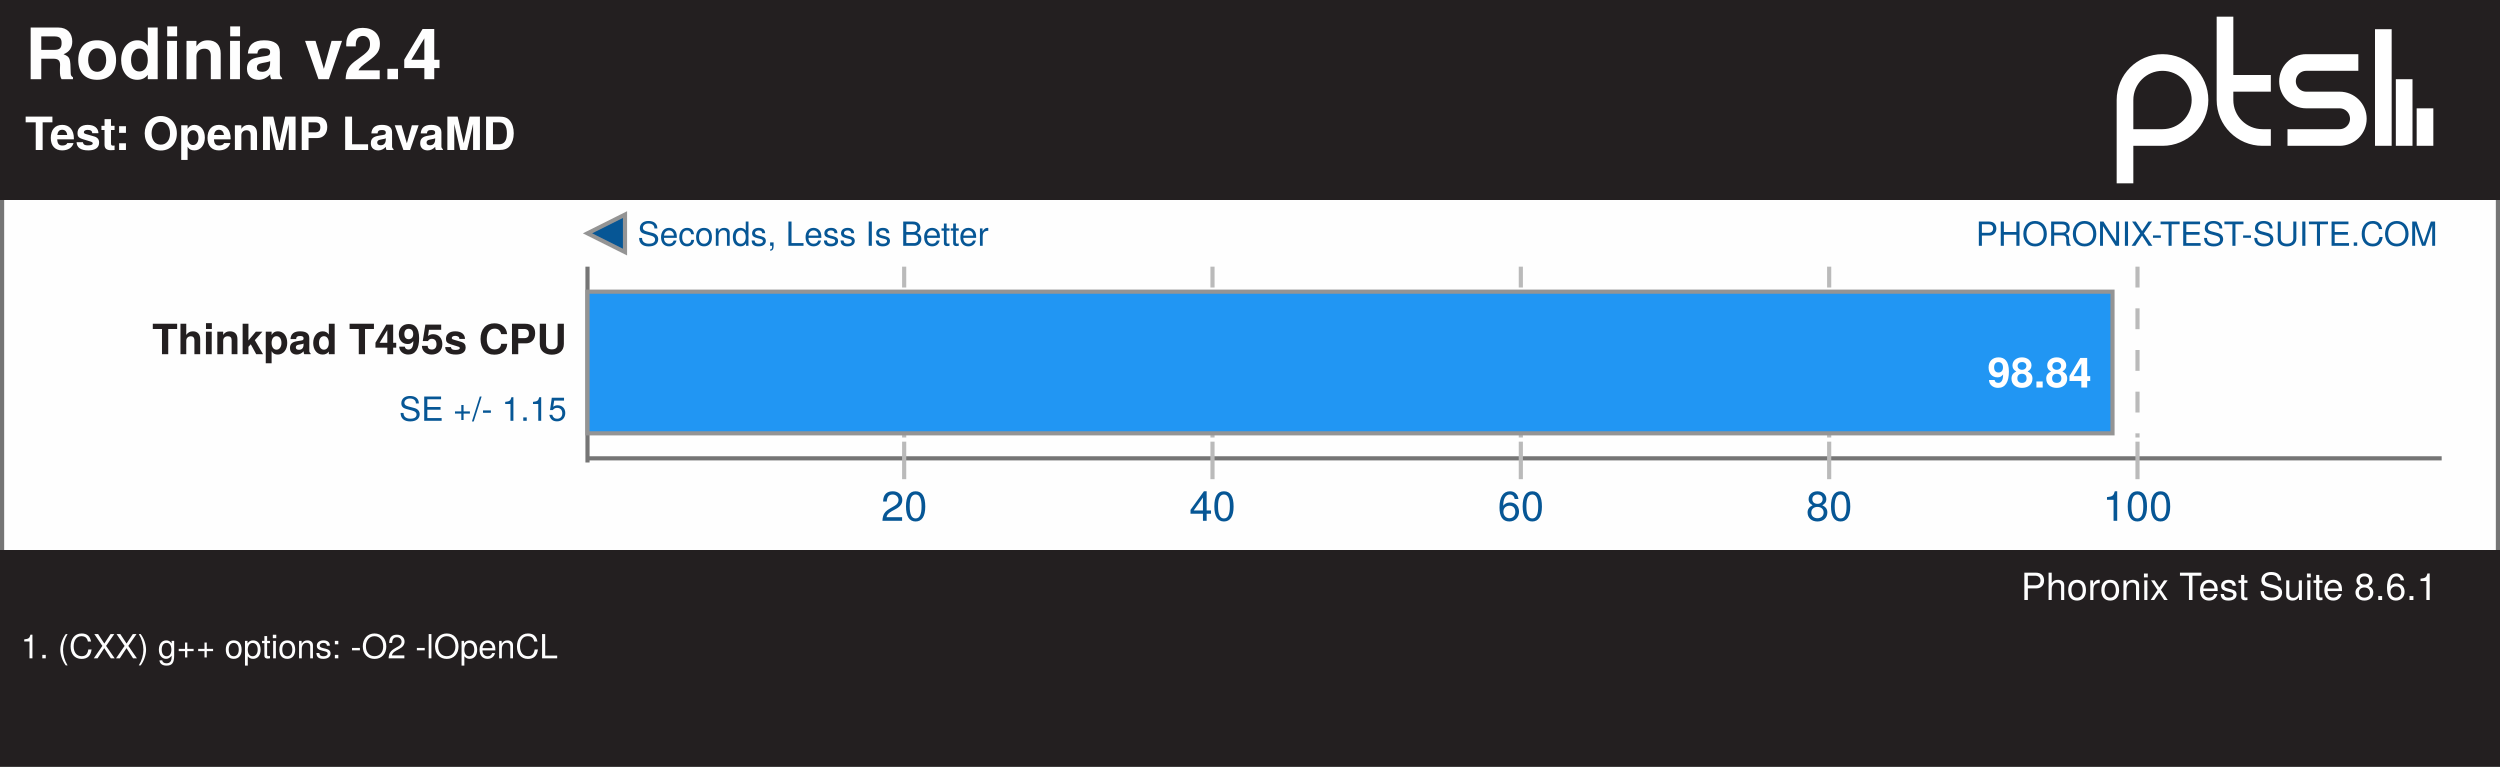
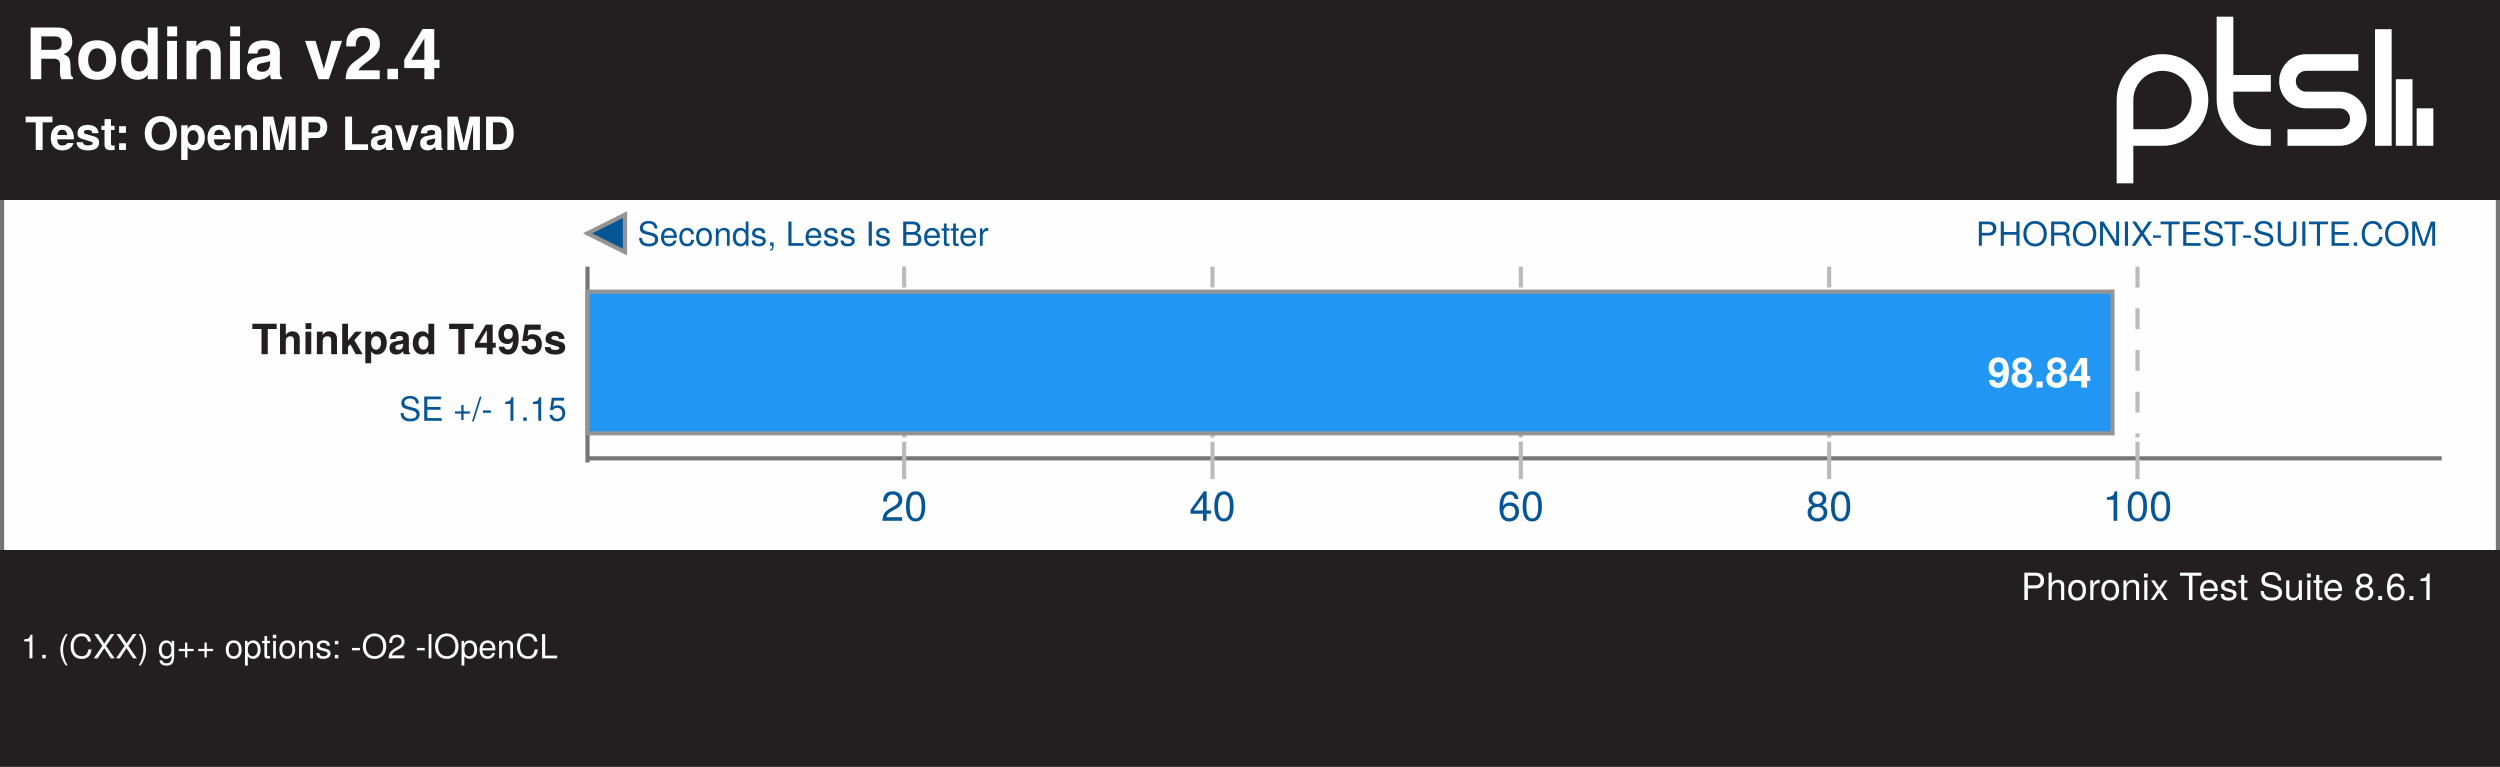
<svg xmlns="http://www.w3.org/2000/svg" xmlns:xlink="http://www.w3.org/1999/xlink" version="1.1" font-family="sans-serif, droid-sans, helvetica, verdana, tahoma" viewbox="0 0 600 184" width="600" height="184" preserveAspectRatio="xMinYMin meet">
  <rect x="0" y="0" width="600" height="184" fill="#FEFEFE" stroke="#757575" stroke-width="2" />
  <g stroke="#757575" stroke-width="1">
    <line x1="141" y1="64" x2="141" y2="111" />
    <line x1="141" y1="110" x2="586" y2="110" />
  </g>
  <a xlink:href="https://www.phoronix-test-suite.com/" xlink:show="new">
    <text x="585" y="59" font-size="8" fill="#065695" text-anchor="end" xlink:show="new">PHORONIX-TEST-SUITE.COM</text>
  </a>
  <polygon points="141,56 150,60.5 150,51.5" fill="#065695" stroke="#949494" stroke-width="1" />
  <text x="153" y="59" font-size="8" fill="#065695" text-anchor="start">Seconds, Less Is Better</text>
  <rect x="0" y="0" width="600" height="48" fill="#231f20" />
  <a xlink:href="https://openbenchmarking.org/test/pts/rodinia-1.2.2" xlink:show="new">
    <text x="6" y="19" font-size="17" fill="#FEFEFE" text-anchor="start" xlink:show="new" font-weight="bold">Rodinia v2.4</text>
  </a>
  <text x="6" y="36" font-size="11" font-weight="bold" fill="#FEFEFE" text-anchor="start">Test: OpenMP LavaMD</text>
  <path d="m74 22v9m-5-16v16m-5-28v28m-23-2h12.5c2.485 0 4.5-2.015 4.5-4.5s-2.015-4.5-4.5-4.5h-8c-2.485 0-4.5-2.015-4.5-4.5s2.015-4.5 4.5-4.5h12.5m-21 5h-11m11 13h-2c-4.971 0-9-4.029-9-9v-20m-24 40v-20c0-4.971 4.029-9 9-9 4.971 0 9 4.029 9 9s-4.029 9-9 9h-9" stroke="#ffffff" stroke-width="4" fill="none" transform="translate(508,4)" />
  <g font-size="10" fill="#231f20" font-weight="bold">
-     <text x="136" y="85" text-anchor="end">Thinkpad T495s CPU</text>
+     <text x="136" y="85" text-anchor="end">Thinkpad T495s</text>
  </g>
  <g font-size="10" fill="#065695" text-anchor="middle">
    <text x="217" y="125">20</text>
    <text x="291" y="125">40</text>
    <text x="365" y="125">60</text>
    <text x="439" y="125">80</text>
    <text x="513" y="125">100</text>
  </g>
  <g stroke="#BABABA" stroke-width="1">
    <line x1="217" y1="64" x2="217" y2="105" stroke-dasharray="5,5" />
    <line x1="217" y1="106" x2="217" y2="115" />
    <line x1="291" y1="64" x2="291" y2="105" stroke-dasharray="5,5" />
    <line x1="291" y1="106" x2="291" y2="115" />
    <line x1="365" y1="64" x2="365" y2="105" stroke-dasharray="5,5" />
    <line x1="365" y1="106" x2="365" y2="115" />
    <line x1="439" y1="64" x2="439" y2="105" stroke-dasharray="5,5" />
    <line x1="439" y1="106" x2="439" y2="115" />
    <line x1="513" y1="64" x2="513" y2="105" stroke-dasharray="5,5" />
    <line x1="513" y1="106" x2="513" y2="115" />
  </g>
  <g stroke="#949494" stroke-width="1">
-     <rect x="141" y="70" height="34" width="366" fill="#2196f3" xlink:title="Thinkpad T495s CPU: 98.84" />
+     <rect x="141" y="70" height="34" width="366" fill="#2196f3" xlink:title="Thinkpad T495s: 98.84" />
  </g>
  <g font-size="8" fill="#065695" text-anchor="end">
    <text y="101" x="136">SE +/- 1.15</text>
  </g>
  <g font-size="10" fill="#FFFFFF" font-weight="bold" text-anchor="end">
    <text x="502" y="93">98.84</text>
  </g>
  <rect x="0" y="132" width="600" height="52" fill="#231f20" />
  <a xlink:href="https://www.phoronix-test-suite.com/" xlink:show="new">
    <text x="585" y="144" font-size="9" fill="#FEFEFE" text-anchor="end" xlink:show="new">Phoronix Test Suite 8.6.1</text>
  </a>
  <text x="5" y="158" font-size="8" fill="#FEFEFE" text-anchor="start" xlink:title="-O2 -lOpenCL" width="595">1. (CXX) g++ options: -O2 -lOpenCL</text>
</svg>
